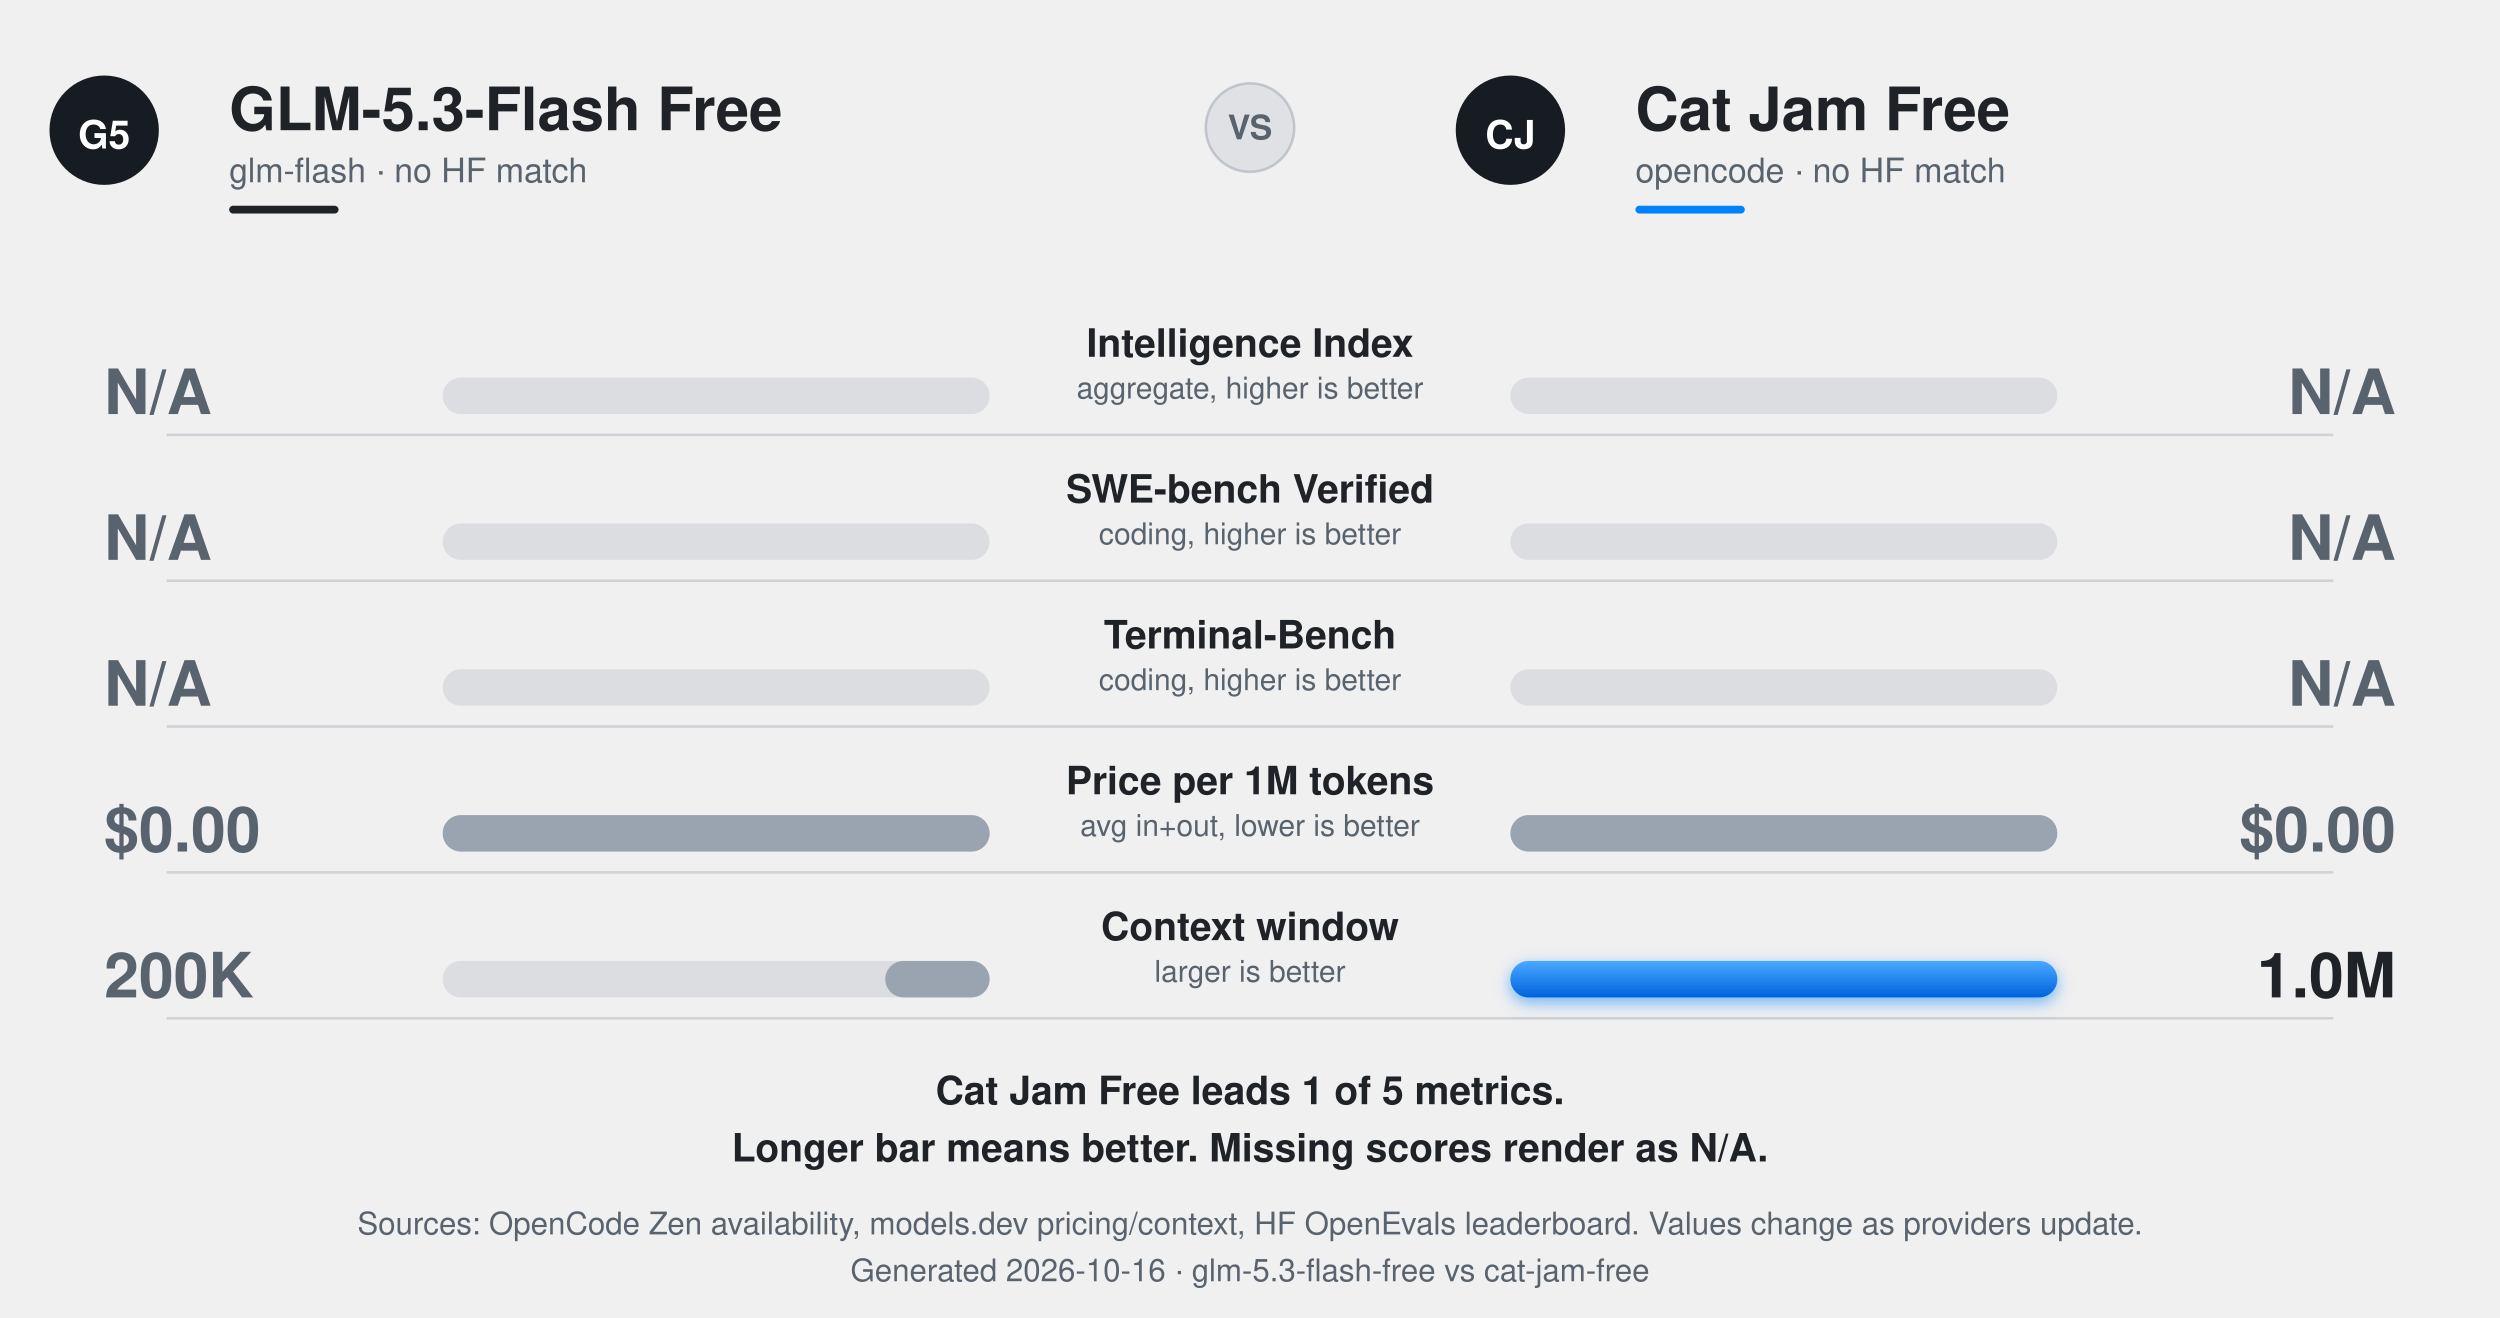
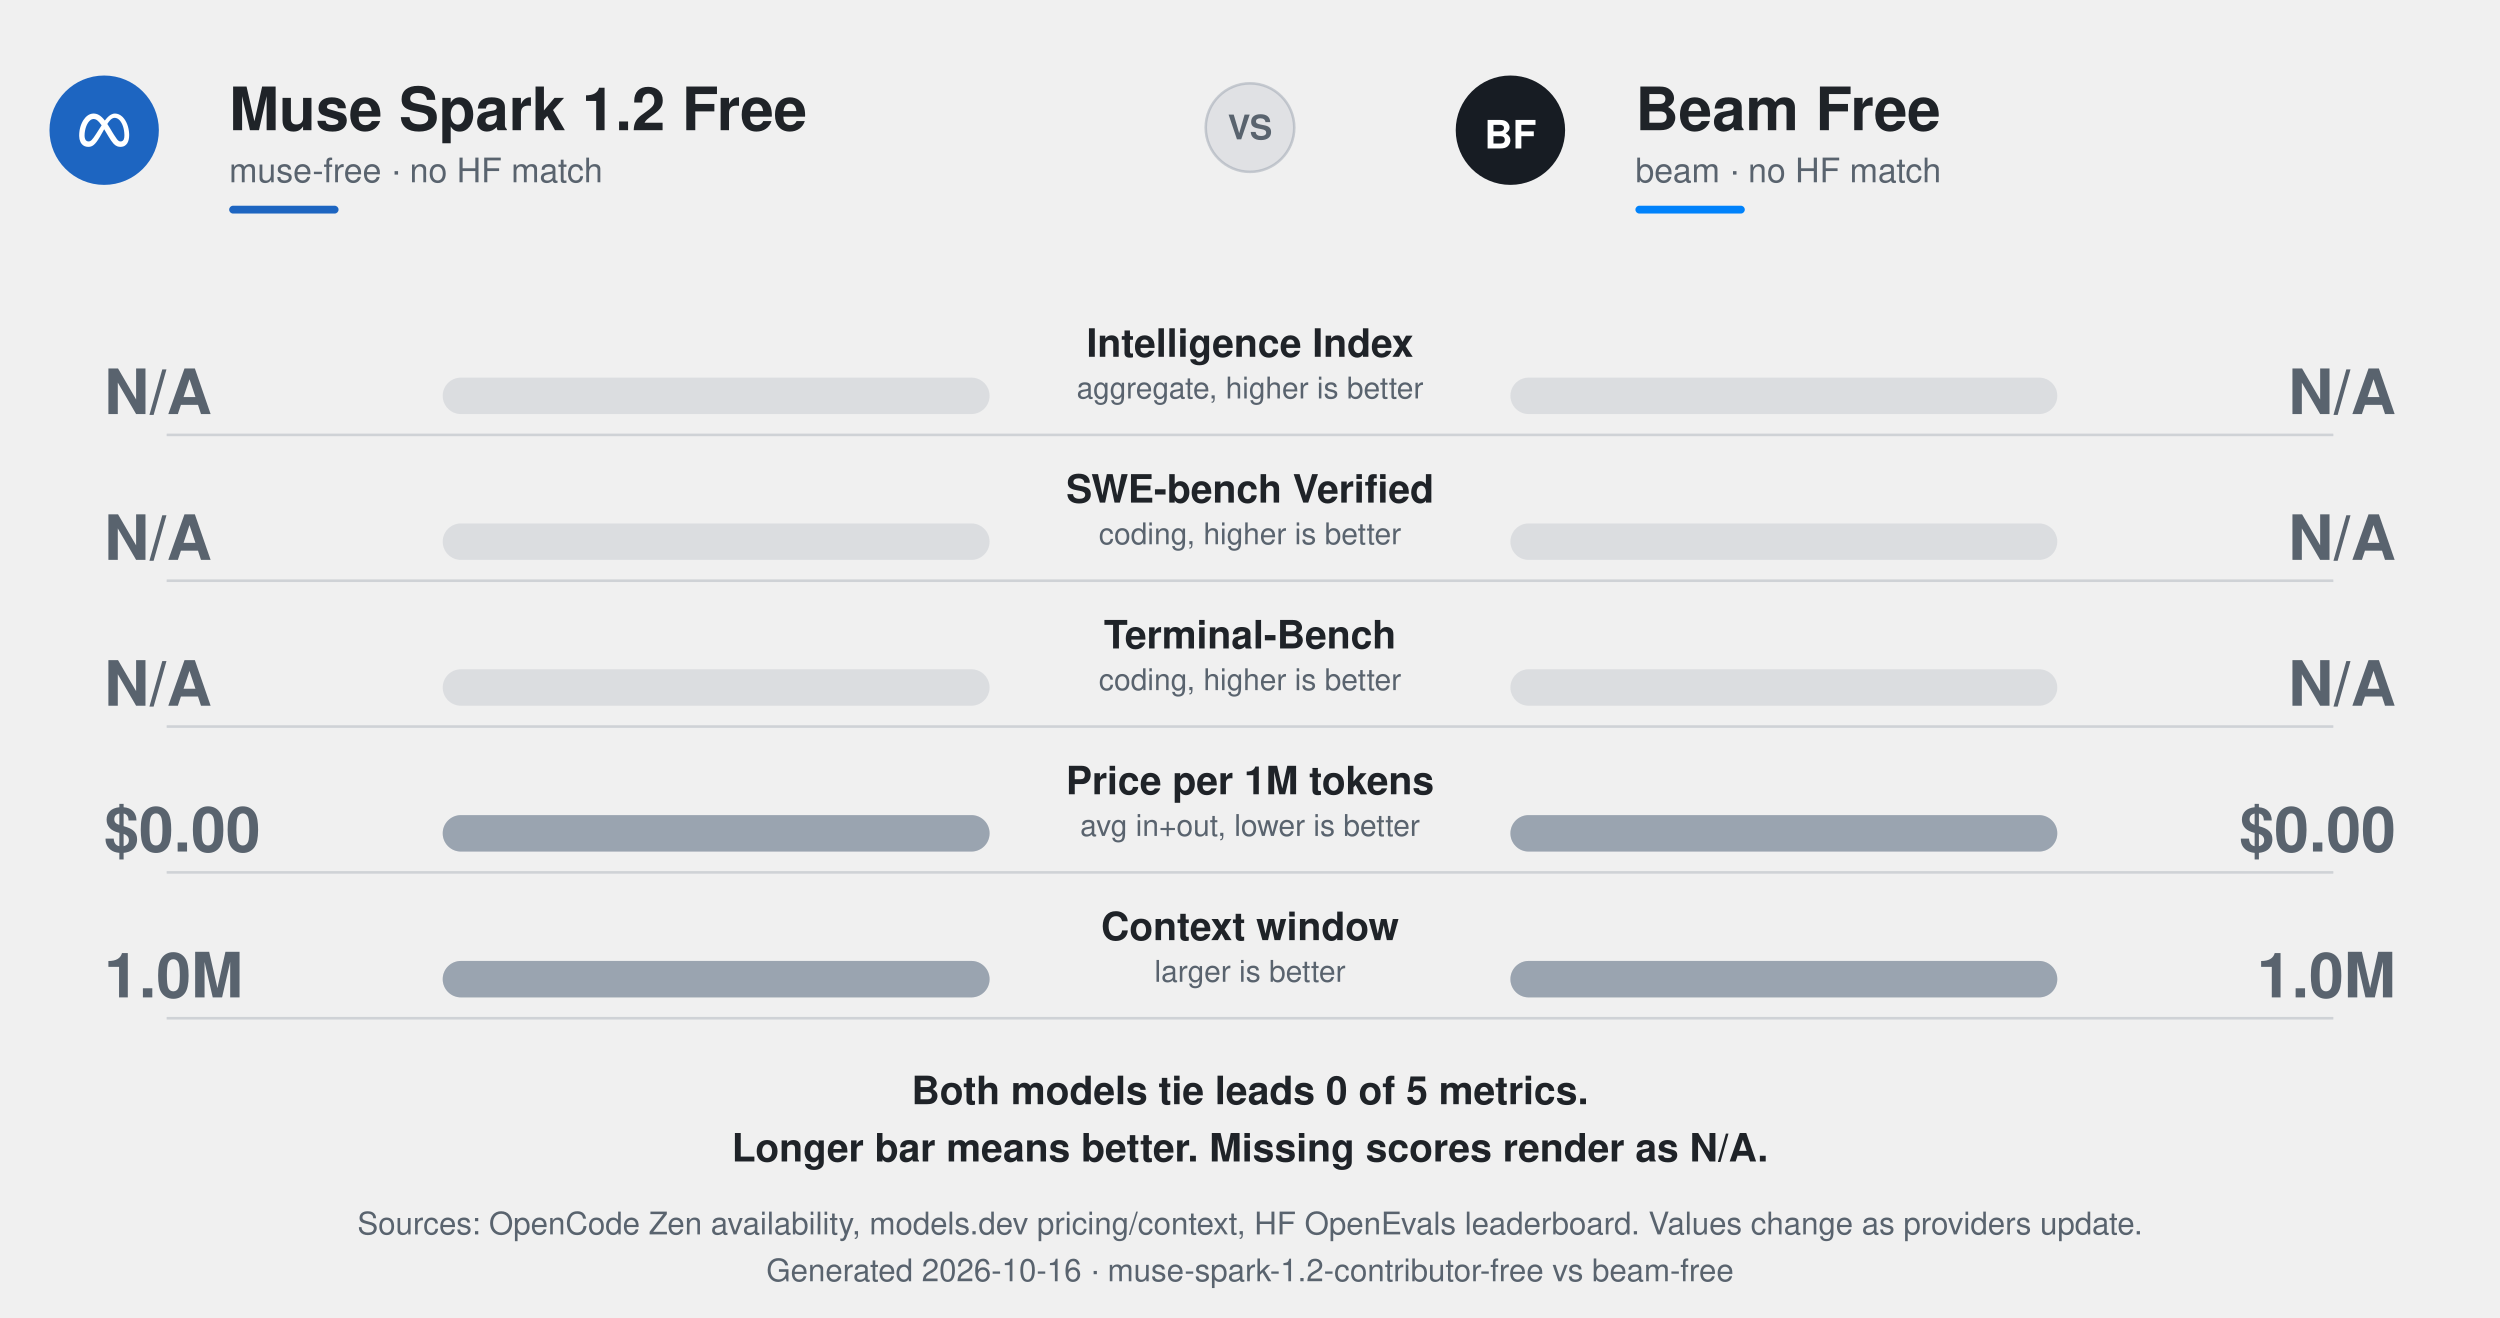
<svg xmlns="http://www.w3.org/2000/svg" width="960" height="506" viewBox="0 0 960 506" role="img" aria-labelledby="t d">
  <defs>
    <linearGradient id="gWin" x1="0" y1="0" x2="0" y2="1">
      <stop offset="0" stop-color="#4aa9ff" />
      <stop offset="1" stop-color="#0062dd" />
    </linearGradient>
    <linearGradient id="gLeft" x1="0" y1="0" x2="0" y2="1">
      <stop offset="0" stop-color="#4a545f" />
      <stop offset="1" stop-color="#171c23" />
    </linearGradient>
    <filter id="glowW" x="-30%" y="-150%" width="160%" height="400%">
      <feDropShadow dx="0" dy="2" stdDeviation="3" flood-color="#0082fb" flood-opacity=".55" />
    </filter>
    <style>
      text{font-variant-numeric:tabular-nums}
      @media (prefers-color-scheme:dark){
        .ink{fill:#f0f6fc}.mute{fill:#9198a1}.win{fill:#f0f6fc}.lose{fill:#8b95a1}
      }
    </style>
  </defs>
  <g font-family="ui-sans-serif,-apple-system,Segoe UI,Helvetica,Arial,sans-serif">
    <g transform="translate(40 50)">
-       <circle r="21" fill="#171c23" />
-       <text y="7" text-anchor="middle" font-size="15" font-weight="800" fill="#fff">G5</text>
+       <circle r="21" fill="#1d65c1" />
+       <g transform="translate(-9.6 -9.6) scale(0.8)" fill="#fff">
+         <path d="M6.897 4c1.915 0 3.516.932 5.43 3.376l.282-.373c.19-.246.383-.484.58-.71l.313-.35C14.588 4.788 15.792 4 17.225 4c1.273 0 2.469.557 3.491 1.516l.218.213c1.73 1.765 2.917 4.71 3.053 8.026l.011.392.002.25c0 1.501-.28 2.759-.818 3.7l-.14.23-.108.153c-.301.42-.664.758-1.086 1.009l-.265.142-.087.04a3.493 3.493 0 01-.302.118 4.117 4.117 0 01-1.33.208c-.524 0-.996-.067-1.438-.215-.614-.204-1.163-.56-1.726-1.116l-.227-.235c-.753-.812-1.534-1.976-2.493-3.586l-1.43-2.41-.544-.895-1.766 3.13-.343.592C7.597 19.156 6.227 20 4.356 20c-1.21 0-2.205-.42-2.936-1.182l-.168-.184c-.484-.573-.837-1.311-1.043-2.189l-.067-.32a8.69 8.69 0 01-.136-1.288L0 14.468c.002-.745.06-1.49.174-2.23l.1-.573c.298-1.53.828-2.958 1.536-4.157l.209-.34c1.177-1.83 2.789-3.053 4.615-3.16L6.897 4zm-.033 2.615l-.201.01c-.83.083-1.606.673-2.252 1.577l-.138.199-.01.018c-.67 1.017-1.185 2.378-1.456 3.845l-.004.022a12.591 12.591 0 00-.207 2.254l.002.188c.004.18.017.36.04.54l.043.291c.092.503.257.908.486 1.208l.117.137c.303.323.698.492 1.17.492 1.1 0 1.796-.676 3.696-3.641l2.175-3.4.454-.701-.139-.198C9.11 7.3 8.084 6.616 6.864 6.616zm10.196-.552l-.176.007c-.635.048-1.223.359-1.82.933l-.196.198c-.439.462-.887 1.064-1.367 1.807l.266.398c.18.274.362.56.55.858l.293.475 1.396 2.335.695 1.114c.583.926 1.03 1.6 1.408 2.082l.213.262c.282.326.529.54.777.673l.102.05c.227.1.457.138.718.138.176.002.35-.023.518-.073.338-.104.61-.32.813-.637l.095-.163.077-.162c.194-.459.29-1.06.29-1.785l-.006-.449c-.08-2.871-.938-5.372-2.2-6.798l-.176-.189c-.67-.683-1.444-1.074-2.27-1.074z" />
+       </g>
    </g>
-     <text x="88" y="50" class="ink" fill="#1f2328" font-size="23" font-weight="800">GLM-5.3-Flash Free</text>
-     <text x="88" y="70" class="mute" fill="#59636e" font-size="13">glm-flash · no HF match</text>
-     <rect class="ink" fill="#1f2328" x="88" y="79" width="42" height="3" rx="1.5" />
+     <text x="88" y="50" class="ink" fill="#1f2328" font-size="23" font-weight="800">Muse Spark 1.2 Free</text>
+     <text x="88" y="70" class="mute" fill="#59636e" font-size="13">muse-free · no HF match</text>
+     <rect class="ink" fill="#1d65c1" x="88" y="79" width="42" height="3" rx="1.5" />
    <g transform="translate(580 50)">
      <circle r="21" fill="#171c23" />
-       <text y="7" text-anchor="middle" font-size="15" font-weight="800" fill="#fff">CJ</text>
+       <text y="7" text-anchor="middle" font-size="15" font-weight="800" fill="#fff">BF</text>
    </g>
-     <text x="628" y="50" class="ink" fill="#1f2328" font-size="23" font-weight="800">Cat Jam Free</text>
-     <text x="628" y="70" class="mute" fill="#59636e" font-size="13">opencode · no HF match</text>
+     <text x="628" y="50" class="ink" fill="#1f2328" font-size="23" font-weight="800">Beam Free</text>
+     <text x="628" y="70" class="mute" fill="#59636e" font-size="13">beam · no HF match</text>
    <rect fill="#0082fb" x="628" y="79" width="42" height="3" rx="1.5" />
    <g transform="translate(480 49)">
      <circle r="17" fill="#8892a0" fill-opacity=".15" stroke="#8892a0" stroke-opacity=".4" />
      <text y="4.5" text-anchor="middle" font-size="13" font-weight="800" class="mute" fill="#59636e">VS</text>
    </g>
    <g class="ink" fill="#1f2328" text-anchor="middle" opacity="1">
      <animate attributeName="opacity" values="0;0;1" keyTimes="0;.2;1" dur=".6s" begin="0.150s" fill="freeze" />
      <text x="480" y="137" font-size="15" font-weight="700">Intelligence Index</text>
      <text x="480" y="153" font-size="11.5" class="mute" fill="#59636e">aggregate, higher is better</text>
    </g>
    <rect fill="#8892a0" fill-opacity=".2" x="170" y="145" width="210" height="14" rx="7" />
    <rect fill="#8892a0" fill-opacity=".2" x="580" y="145" width="210" height="14" rx="7" />
    <rect class="loser" fill="#9aa4b0" x="380.00" y="145" width="0.00" height="14" rx="7">
      <animate attributeName="x" values="380;380;380.00" keyTimes="0;.15;1" dur="0.95s" begin="0.150s" calcMode="spline" keySplines="0 0 1 1;.2 .75 .25 1" fill="freeze" />
      <animate attributeName="width" values="0;0;0.00" keyTimes="0;.15;1" dur="0.95s" begin="0.150s" calcMode="spline" keySplines="0 0 1 1;.2 .75 .25 1" fill="freeze" />
    </rect>
    <rect class="loser" fill="#9aa4b0" x="580" y="145" width="0.00" height="14" rx="7">
      <animate attributeName="width" values="0;0;0.00" keyTimes="0;.15;1" dur="0.95s" begin="0.150s" calcMode="spline" keySplines="0 0 1 1;.2 .75 .25 1" fill="freeze" />
    </rect>
    <g class="lose" fill="#59636e" opacity="1">
      <animate attributeName="opacity" values="0;0;1" keyTimes="0;.2;1" dur=".8s" begin="0.150s" fill="freeze" />
      <text x="40" y="159" font-size="24" font-weight="800">N/A</text>
    </g>
    <g class="lose" fill="#59636e" opacity="1">
      <animate attributeName="opacity" values="0;0;1" keyTimes="0;.2;1" dur=".8s" begin="0.150s" fill="freeze" />
      <text x="920" y="159" font-size="24" font-weight="800" text-anchor="end">N/A</text>
    </g>
    <line stroke="#7b8794" stroke-opacity=".28" x1="64" y1="167" x2="896" y2="167" />
    <g class="ink" fill="#1f2328" text-anchor="middle" opacity="1">
      <animate attributeName="opacity" values="0;0;1" keyTimes="0;.2;1" dur=".6s" begin="0.260s" fill="freeze" />
      <text x="480" y="193" font-size="15" font-weight="700">SWE-bench Verified</text>
      <text x="480" y="209" font-size="11.5" class="mute" fill="#59636e">coding, higher is better</text>
    </g>
    <rect fill="#8892a0" fill-opacity=".2" x="170" y="201" width="210" height="14" rx="7" />
    <rect fill="#8892a0" fill-opacity=".2" x="580" y="201" width="210" height="14" rx="7" />
    <rect class="loser" fill="#9aa4b0" x="380.00" y="201" width="0.00" height="14" rx="7">
      <animate attributeName="x" values="380;380;380.00" keyTimes="0;.15;1" dur="1.10s" begin="0.260s" calcMode="spline" keySplines="0 0 1 1;.2 .75 .25 1" fill="freeze" />
      <animate attributeName="width" values="0;0;0.00" keyTimes="0;.15;1" dur="1.10s" begin="0.260s" calcMode="spline" keySplines="0 0 1 1;.2 .75 .25 1" fill="freeze" />
    </rect>
    <rect class="loser" fill="#9aa4b0" x="580" y="201" width="0.00" height="14" rx="7">
      <animate attributeName="width" values="0;0;0.00" keyTimes="0;.15;1" dur="1.10s" begin="0.260s" calcMode="spline" keySplines="0 0 1 1;.2 .75 .25 1" fill="freeze" />
    </rect>
    <g class="lose" fill="#59636e" opacity="1">
      <animate attributeName="opacity" values="0;0;1" keyTimes="0;.2;1" dur=".8s" begin="0.260s" fill="freeze" />
      <text x="40" y="215" font-size="24" font-weight="800">N/A</text>
    </g>
    <g class="lose" fill="#59636e" opacity="1">
      <animate attributeName="opacity" values="0;0;1" keyTimes="0;.2;1" dur=".8s" begin="0.260s" fill="freeze" />
      <text x="920" y="215" font-size="24" font-weight="800" text-anchor="end">N/A</text>
    </g>
    <line stroke="#7b8794" stroke-opacity=".28" x1="64" y1="223" x2="896" y2="223" />
    <g class="ink" fill="#1f2328" text-anchor="middle" opacity="1">
      <animate attributeName="opacity" values="0;0;1" keyTimes="0;.2;1" dur=".6s" begin="0.370s" fill="freeze" />
      <text x="480" y="249" font-size="15" font-weight="700">Terminal-Bench</text>
      <text x="480" y="265" font-size="11.5" class="mute" fill="#59636e">coding, higher is better</text>
    </g>
    <rect fill="#8892a0" fill-opacity=".2" x="170" y="257" width="210" height="14" rx="7" />
    <rect fill="#8892a0" fill-opacity=".2" x="580" y="257" width="210" height="14" rx="7" />
    <rect class="loser" fill="#9aa4b0" x="380.00" y="257" width="0.00" height="14" rx="7">
      <animate attributeName="x" values="380;380;380.00" keyTimes="0;.15;1" dur="1.25s" begin="0.370s" calcMode="spline" keySplines="0 0 1 1;.2 .75 .25 1" fill="freeze" />
      <animate attributeName="width" values="0;0;0.00" keyTimes="0;.15;1" dur="1.25s" begin="0.370s" calcMode="spline" keySplines="0 0 1 1;.2 .75 .25 1" fill="freeze" />
    </rect>
    <rect class="loser" fill="#9aa4b0" x="580" y="257" width="0.00" height="14" rx="7">
      <animate attributeName="width" values="0;0;0.00" keyTimes="0;.15;1" dur="1.25s" begin="0.370s" calcMode="spline" keySplines="0 0 1 1;.2 .75 .25 1" fill="freeze" />
    </rect>
    <g class="lose" fill="#59636e" opacity="1">
      <animate attributeName="opacity" values="0;0;1" keyTimes="0;.2;1" dur=".8s" begin="0.370s" fill="freeze" />
      <text x="40" y="271" font-size="24" font-weight="800">N/A</text>
    </g>
    <g class="lose" fill="#59636e" opacity="1">
      <animate attributeName="opacity" values="0;0;1" keyTimes="0;.2;1" dur=".8s" begin="0.370s" fill="freeze" />
      <text x="920" y="271" font-size="24" font-weight="800" text-anchor="end">N/A</text>
    </g>
    <line stroke="#7b8794" stroke-opacity=".28" x1="64" y1="279" x2="896" y2="279" />
    <g class="ink" fill="#1f2328" text-anchor="middle" opacity="1">
      <animate attributeName="opacity" values="0;0;1" keyTimes="0;.2;1" dur=".6s" begin="0.480s" fill="freeze" />
      <text x="480" y="305" font-size="15" font-weight="700">Price per 1M tokens</text>
      <text x="480" y="321" font-size="11.5" class="mute" fill="#59636e">avg in+out, lower is better</text>
    </g>
    <rect fill="#8892a0" fill-opacity=".2" x="170" y="313" width="210" height="14" rx="7" />
    <rect fill="#8892a0" fill-opacity=".2" x="580" y="313" width="210" height="14" rx="7" />
    <rect class="loser" fill="#9aa4b0" x="170.00" y="313" width="210.00" height="14" rx="7">
      <animate attributeName="x" values="380;380;170.00" keyTimes="0;.15;1" dur="1.40s" begin="0.480s" calcMode="spline" keySplines="0 0 1 1;.2 .75 .25 1" fill="freeze" />
      <animate attributeName="width" values="0;0;210.00" keyTimes="0;.15;1" dur="1.40s" begin="0.480s" calcMode="spline" keySplines="0 0 1 1;.2 .75 .25 1" fill="freeze" />
    </rect>
    <rect class="loser" fill="#9aa4b0" x="580" y="313" width="210.00" height="14" rx="7">
      <animate attributeName="width" values="0;0;210.00" keyTimes="0;.15;1" dur="1.40s" begin="0.480s" calcMode="spline" keySplines="0 0 1 1;.2 .75 .25 1" fill="freeze" />
    </rect>
    <g class="lose" fill="#59636e" opacity="1">
      <animate attributeName="opacity" values="0;0;1" keyTimes="0;.2;1" dur=".8s" begin="0.480s" fill="freeze" />
      <text x="40" y="327" font-size="24" font-weight="800">$0.00</text>
    </g>
    <g class="lose" fill="#59636e" opacity="1">
      <animate attributeName="opacity" values="0;0;1" keyTimes="0;.2;1" dur=".8s" begin="0.480s" fill="freeze" />
      <text x="920" y="327" font-size="24" font-weight="800" text-anchor="end">$0.00</text>
    </g>
    <line stroke="#7b8794" stroke-opacity=".28" x1="64" y1="335" x2="896" y2="335" />
    <g class="ink" fill="#1f2328" text-anchor="middle" opacity="1">
      <animate attributeName="opacity" values="0;0;1" keyTimes="0;.2;1" dur=".6s" begin="0.590s" fill="freeze" />
      <text x="480" y="361" font-size="15" font-weight="700">Context window</text>
      <text x="480" y="377" font-size="11.5" class="mute" fill="#59636e">larger is better</text>
    </g>
    <rect fill="#8892a0" fill-opacity=".2" x="170" y="369" width="210" height="14" rx="7" />
    <rect fill="#8892a0" fill-opacity=".2" x="580" y="369" width="210" height="14" rx="7" />
-     <rect class="loser" fill="#9aa4b0" x="339.95" y="369" width="40.05" height="14" rx="7">
-       <animate attributeName="x" values="380;380;339.95" keyTimes="0;.15;1" dur="1.55s" begin="0.590s" calcMode="spline" keySplines="0 0 1 1;.2 .75 .25 1" fill="freeze" />
-       <animate attributeName="width" values="0;0;40.05" keyTimes="0;.15;1" dur="1.55s" begin="0.590s" calcMode="spline" keySplines="0 0 1 1;.2 .75 .25 1" fill="freeze" />
+     <rect class="loser" fill="#9aa4b0" x="170.00" y="369" width="210.00" height="14" rx="7">
+       <animate attributeName="x" values="380;380;170.00" keyTimes="0;.15;1" dur="1.55s" begin="0.590s" calcMode="spline" keySplines="0 0 1 1;.2 .75 .25 1" fill="freeze" />
+       <animate attributeName="width" values="0;0;210.00" keyTimes="0;.15;1" dur="1.55s" begin="0.590s" calcMode="spline" keySplines="0 0 1 1;.2 .75 .25 1" fill="freeze" />
    </rect>
-     <rect class="bm" fill="url(#gWin)" x="580" y="369" width="210.00" height="14" rx="7" filter="url(#glowW)">
+     <rect class="loser" fill="#9aa4b0" x="580" y="369" width="210.00" height="14" rx="7">
      <animate attributeName="width" values="0;0;210.00" keyTimes="0;.15;1" dur="1.55s" begin="0.590s" calcMode="spline" keySplines="0 0 1 1;.2 .75 .25 1" fill="freeze" />
    </rect>
    <g class="lose" fill="#59636e" opacity="1">
      <animate attributeName="opacity" values="0;0;1" keyTimes="0;.2;1" dur=".8s" begin="0.590s" fill="freeze" />
-       <text x="40" y="383" font-size="24" font-weight="800">200K</text>
+       <text x="40" y="383" font-size="24" font-weight="800">1.0M</text>
    </g>
-     <g class="win" fill="#1f2328" opacity="1">
+     <g class="lose" fill="#59636e" opacity="1">
      <animate attributeName="opacity" values="0;0;1" keyTimes="0;.2;1" dur=".8s" begin="0.590s" fill="freeze" />
      <text x="920" y="383" font-size="24" font-weight="800" text-anchor="end">1.0M</text>
    </g>
    <line stroke="#7b8794" stroke-opacity=".28" x1="64" y1="391" x2="896" y2="391" />
    <g class="ink" fill="#1f2328" text-anchor="middle" opacity="1">
-       <text x="480" y="424" font-size="15" font-weight="600">Cat Jam Free leads 1 of 5 metrics.</text>
+       <text x="480" y="424" font-size="15" font-weight="600">Both models tie leads 0 of 5 metrics.</text>
      <text x="480" y="446" font-size="15" font-weight="600">Longer bar means better. Missing scores render as N/A.</text>
    </g>
    <g class="mute" fill="#59636e" text-anchor="middle" opacity="1">
      <text x="480" y="474" font-size="12">Sources: OpenCode Zen availability, models.dev pricing/context, HF OpenEvals leaderboard. Values change as providers update.</text>
-       <text x="480" y="492" font-size="12">Generated 2026-10-16 · glm-5.3-flash-free vs cat-jam-free</text>
+       <text x="480" y="492" font-size="12">Generated 2026-10-16 · muse-spark-1.2-contributor-free vs beam-free</text>
    </g>
  </g>
</svg>
